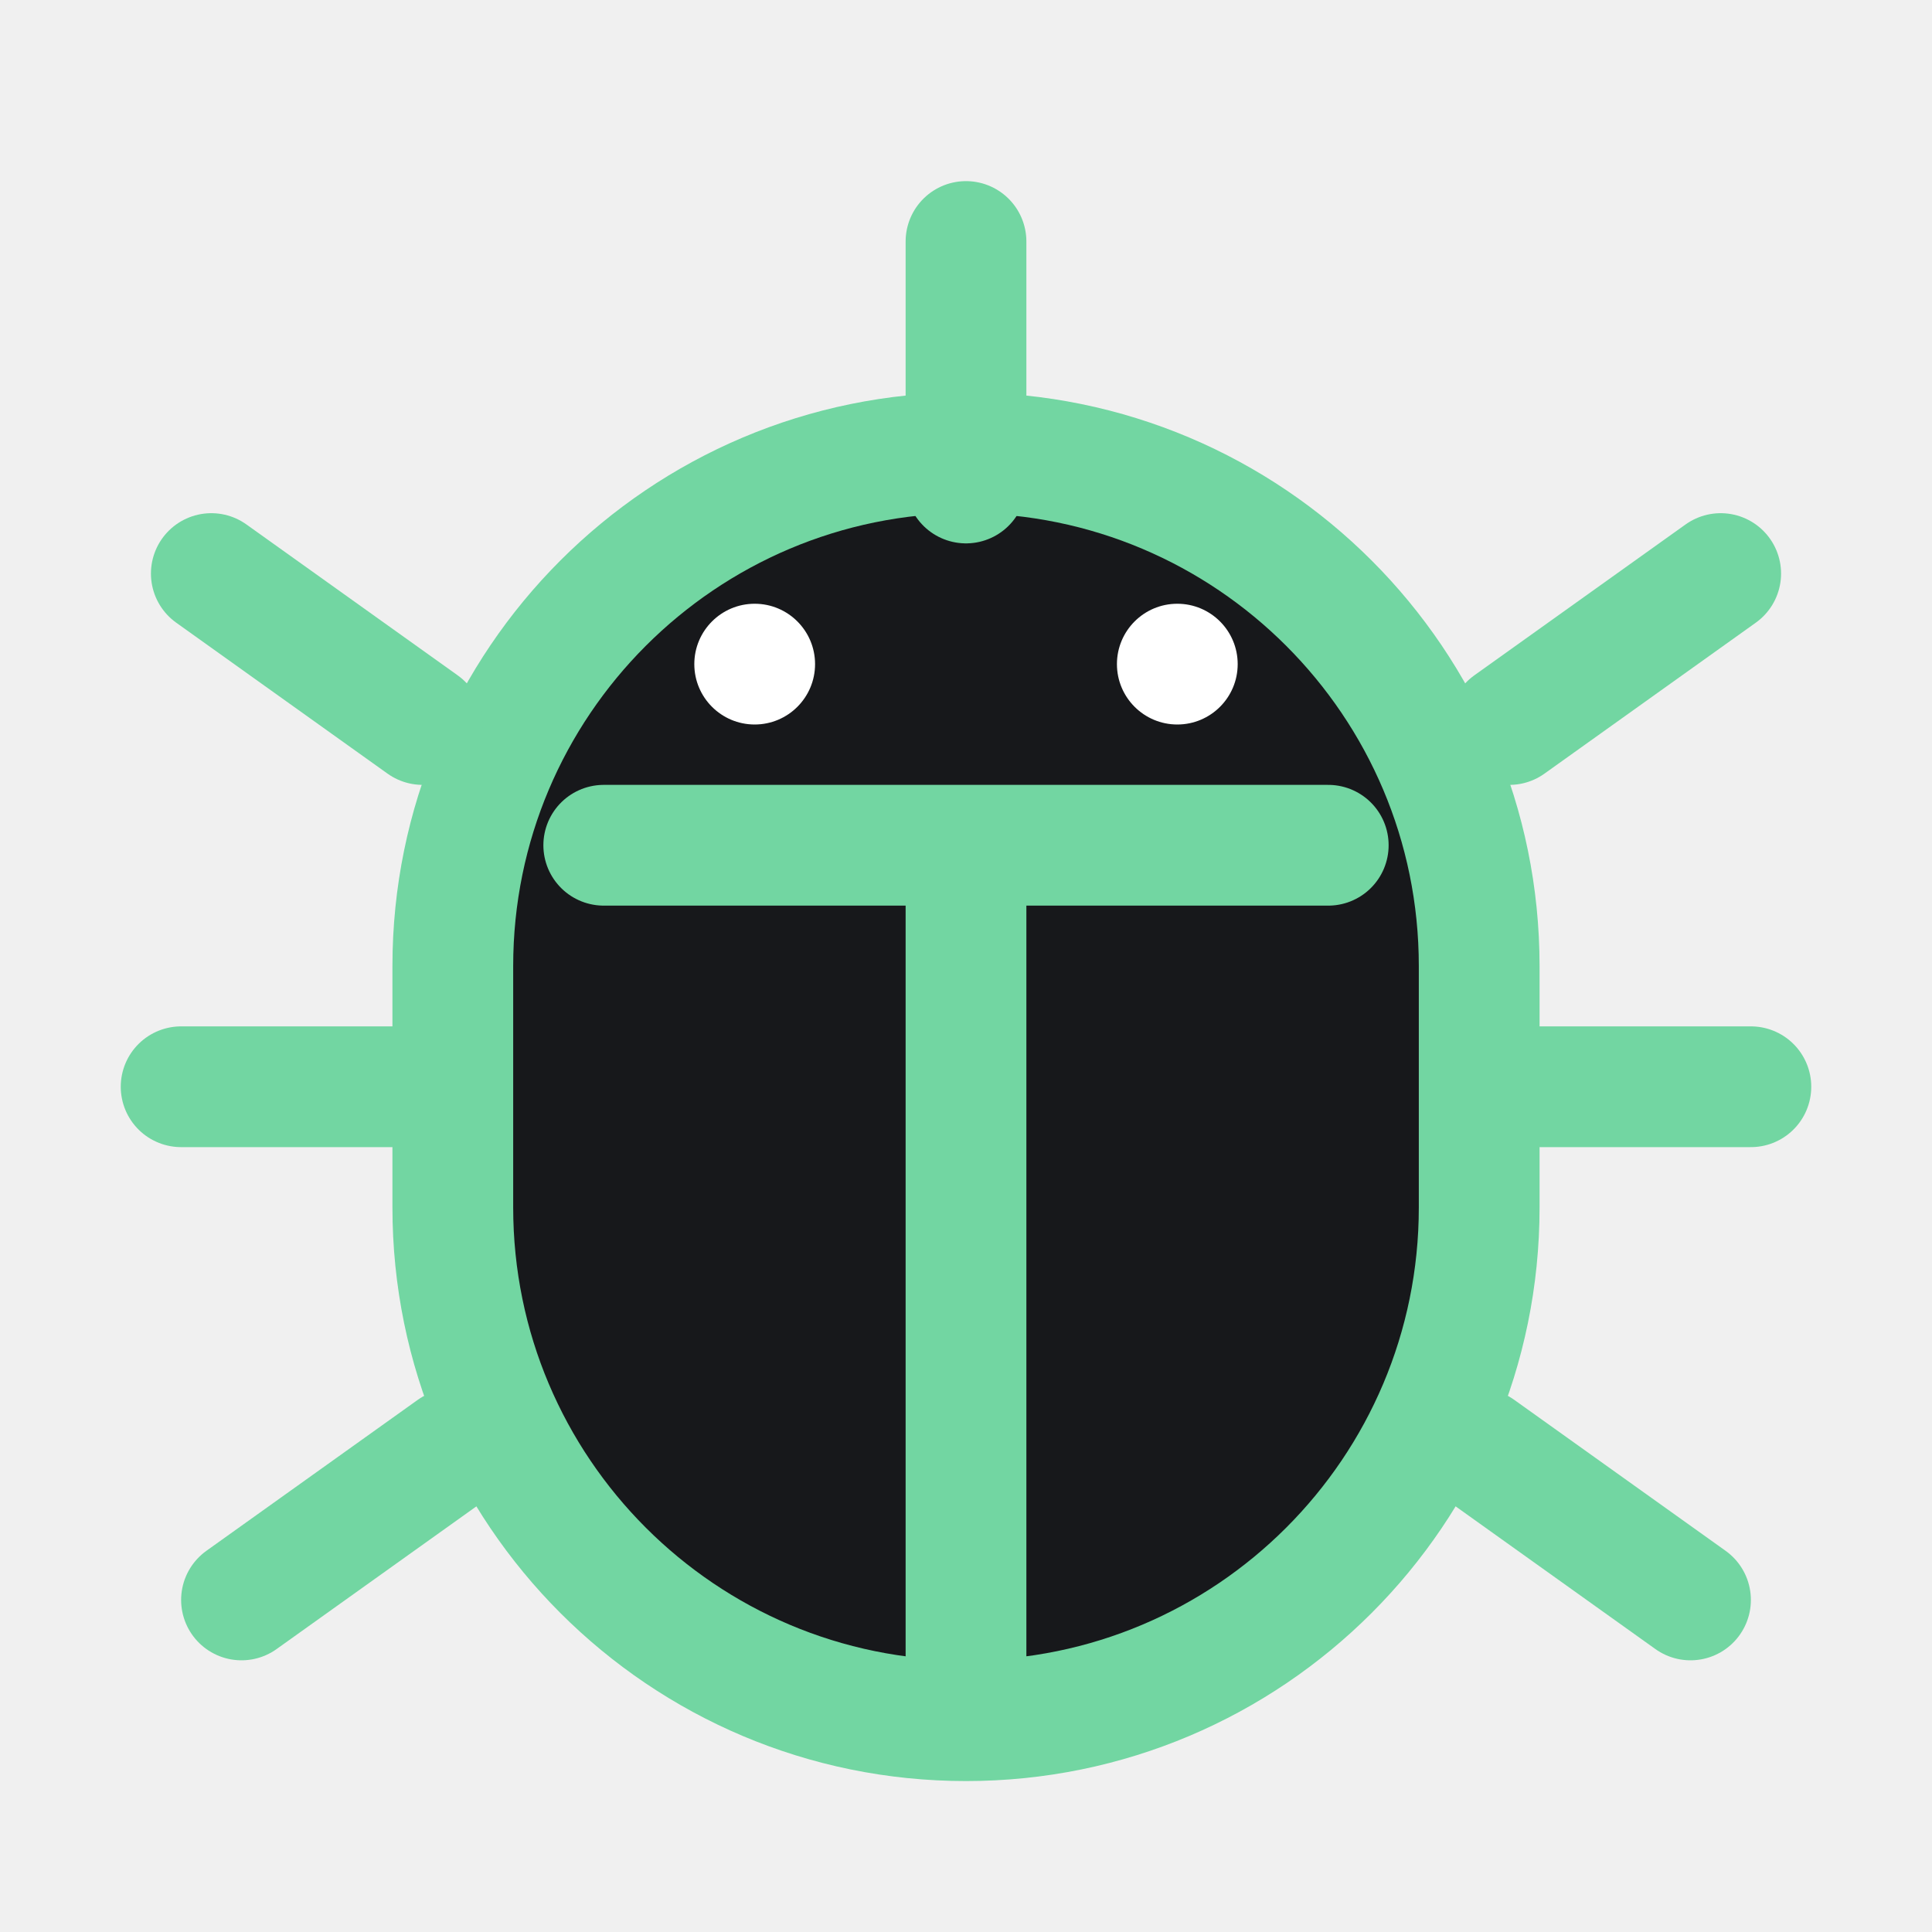
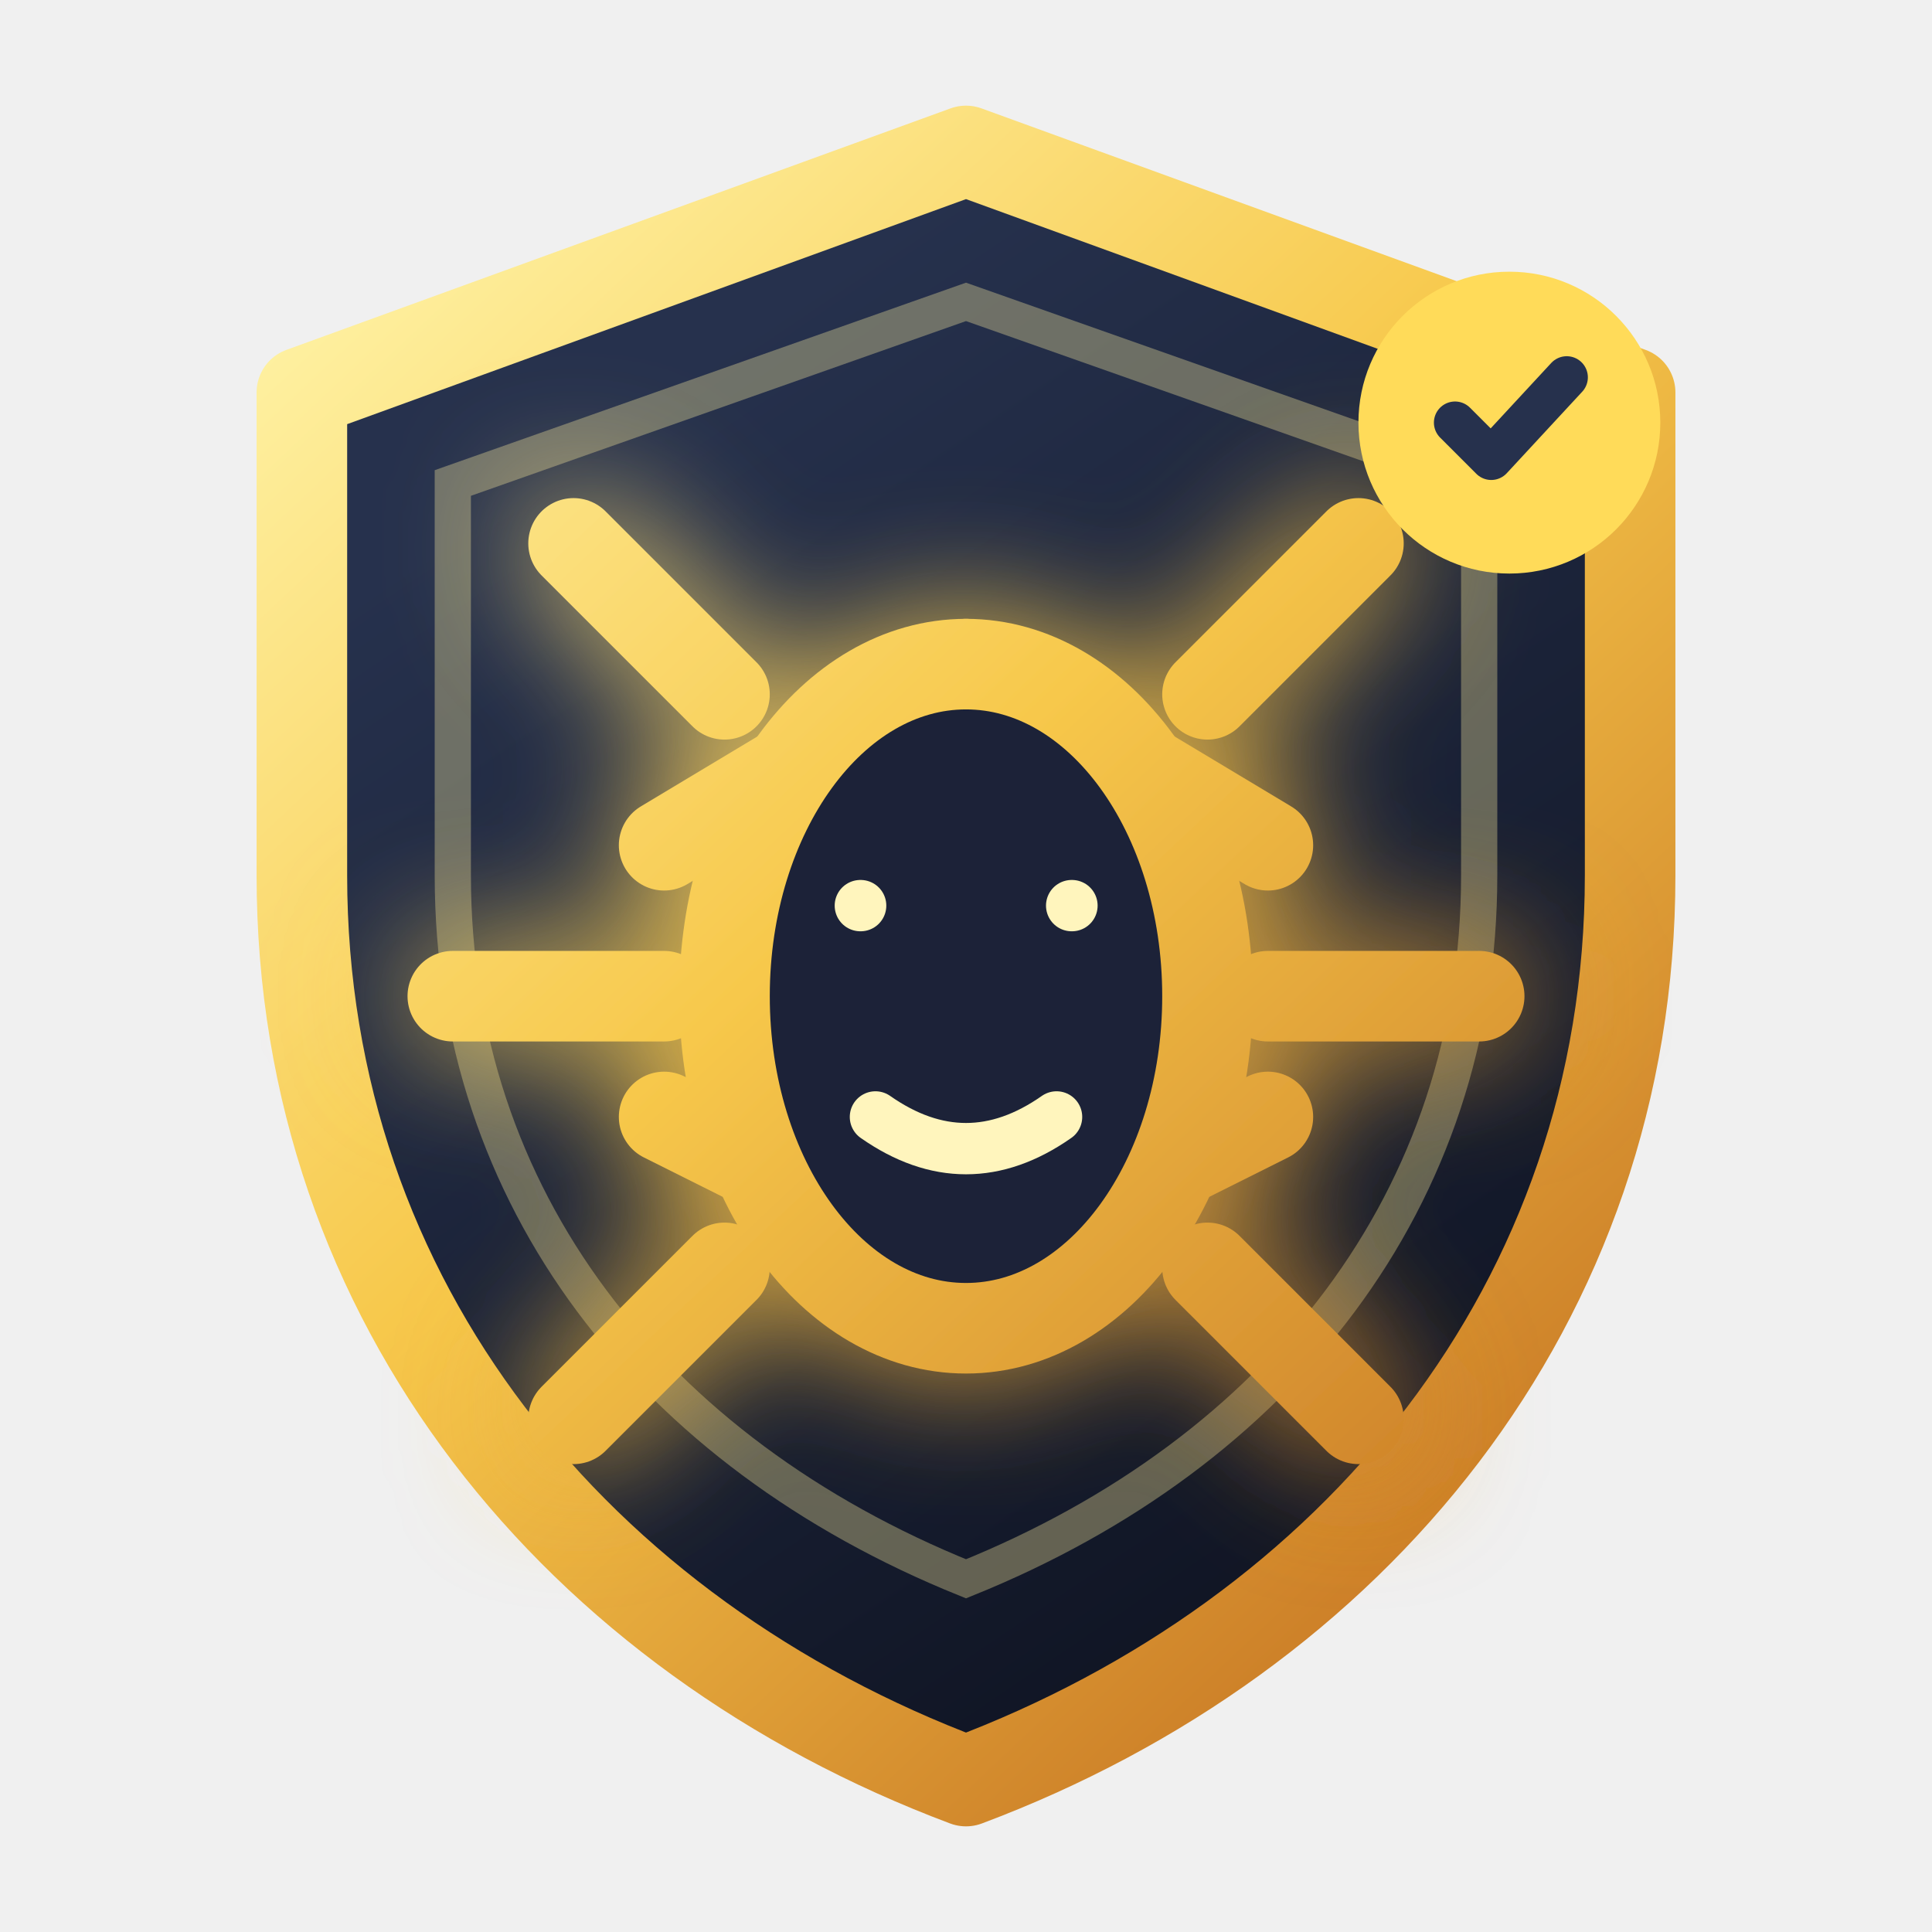
- <svg xmlns="http://www.w3.org/2000/svg" viewBox="0 0 64 64">
-   <rect x="15" y="15" width="34" height="42" rx="17" fill="#17181b" stroke="#72d6a2" stroke-width="4" />
-   <path d="M32 16V8M14 24 7 19m43 5 7-5M14 36H6m44 0h8M15 48l-7 5m41-5 7 5M20 28h24M32 28v28" fill="none" stroke="#72d6a2" stroke-width="4" stroke-linecap="round" />
-   <circle cx="25" cy="22" r="2" fill="#fff" />
-   <circle cx="39" cy="22" r="2" fill="#fff" />
+ <svg xmlns="http://www.w3.org/2000/svg" viewBox="0 0 64 64" role="img" aria-label="Bug Bounty">
+   <defs>
+     <linearGradient id="bb-gold" x1="9" y1="8" x2="56" y2="58" gradientUnits="userSpaceOnUse">
+       <stop stop-color="#fff4a8" />
+       <stop offset=".42" stop-color="#f7c84b" />
+       <stop offset="1" stop-color="#bd651b" />
+     </linearGradient>
+     <linearGradient id="bb-ink" x1="20" y1="14" x2="45" y2="51" gradientUnits="userSpaceOnUse">
+       <stop stop-color="#26314d" />
+       <stop offset="1" stop-color="#101524" />
+     </linearGradient>
+     <filter id="bb-glow" x="-30%" y="-30%" width="160%" height="160%">
+       <feGaussianBlur stdDeviation="2.2" result="b" />
+       <feMerge>
+         <feMergeNode in="b" />
+         <feMergeNode in="SourceGraphic" />
+       </feMerge>
+     </filter>
+   </defs>
+   <path d="M32 5 54 13v16c0 14.2-9.2 25.2-22 30C19.2 54.2 10 43.2 10 29V13z" fill="url(#bb-ink)" stroke="url(#bb-gold)" stroke-width="3" stroke-linejoin="round" />
+   <path d="m32 10 17 6v13c0 10.7-6.6 19.1-17 23.3C21.6 48.1 15 39.7 15 29V16z" fill="none" stroke="#fff2a3" stroke-opacity=".34" stroke-width="1.2" />
+   <g fill="none" stroke="url(#bb-gold)" stroke-width="3" stroke-linecap="round" stroke-linejoin="round" filter="url(#bb-glow)">
+     <path d="M32 22v20M22 28l10-6 10 6M22 37l10 5 10-5M24 23l-5-5M40 23l5-5M22 33h-7M42 33h7M24 42l-5 5M40 42l5 5" />
+     <ellipse cx="32" cy="33" rx="8" ry="11" fill="#1b2338" />
+     <path d="M28.5 30h.01M35.5 30h.01M29 37c2 1.4 4 1.4 6 0" stroke="#fff5bd" stroke-width="1.7" />
+   </g>
+   <circle cx="50" cy="14" r="5" fill="#ffdb59" />
+   <path d="m48.2 14 1.2 1.2 2.5-2.7" fill="none" stroke="#26314d" stroke-width="1.4" stroke-linecap="round" stroke-linejoin="round" />
</svg>
